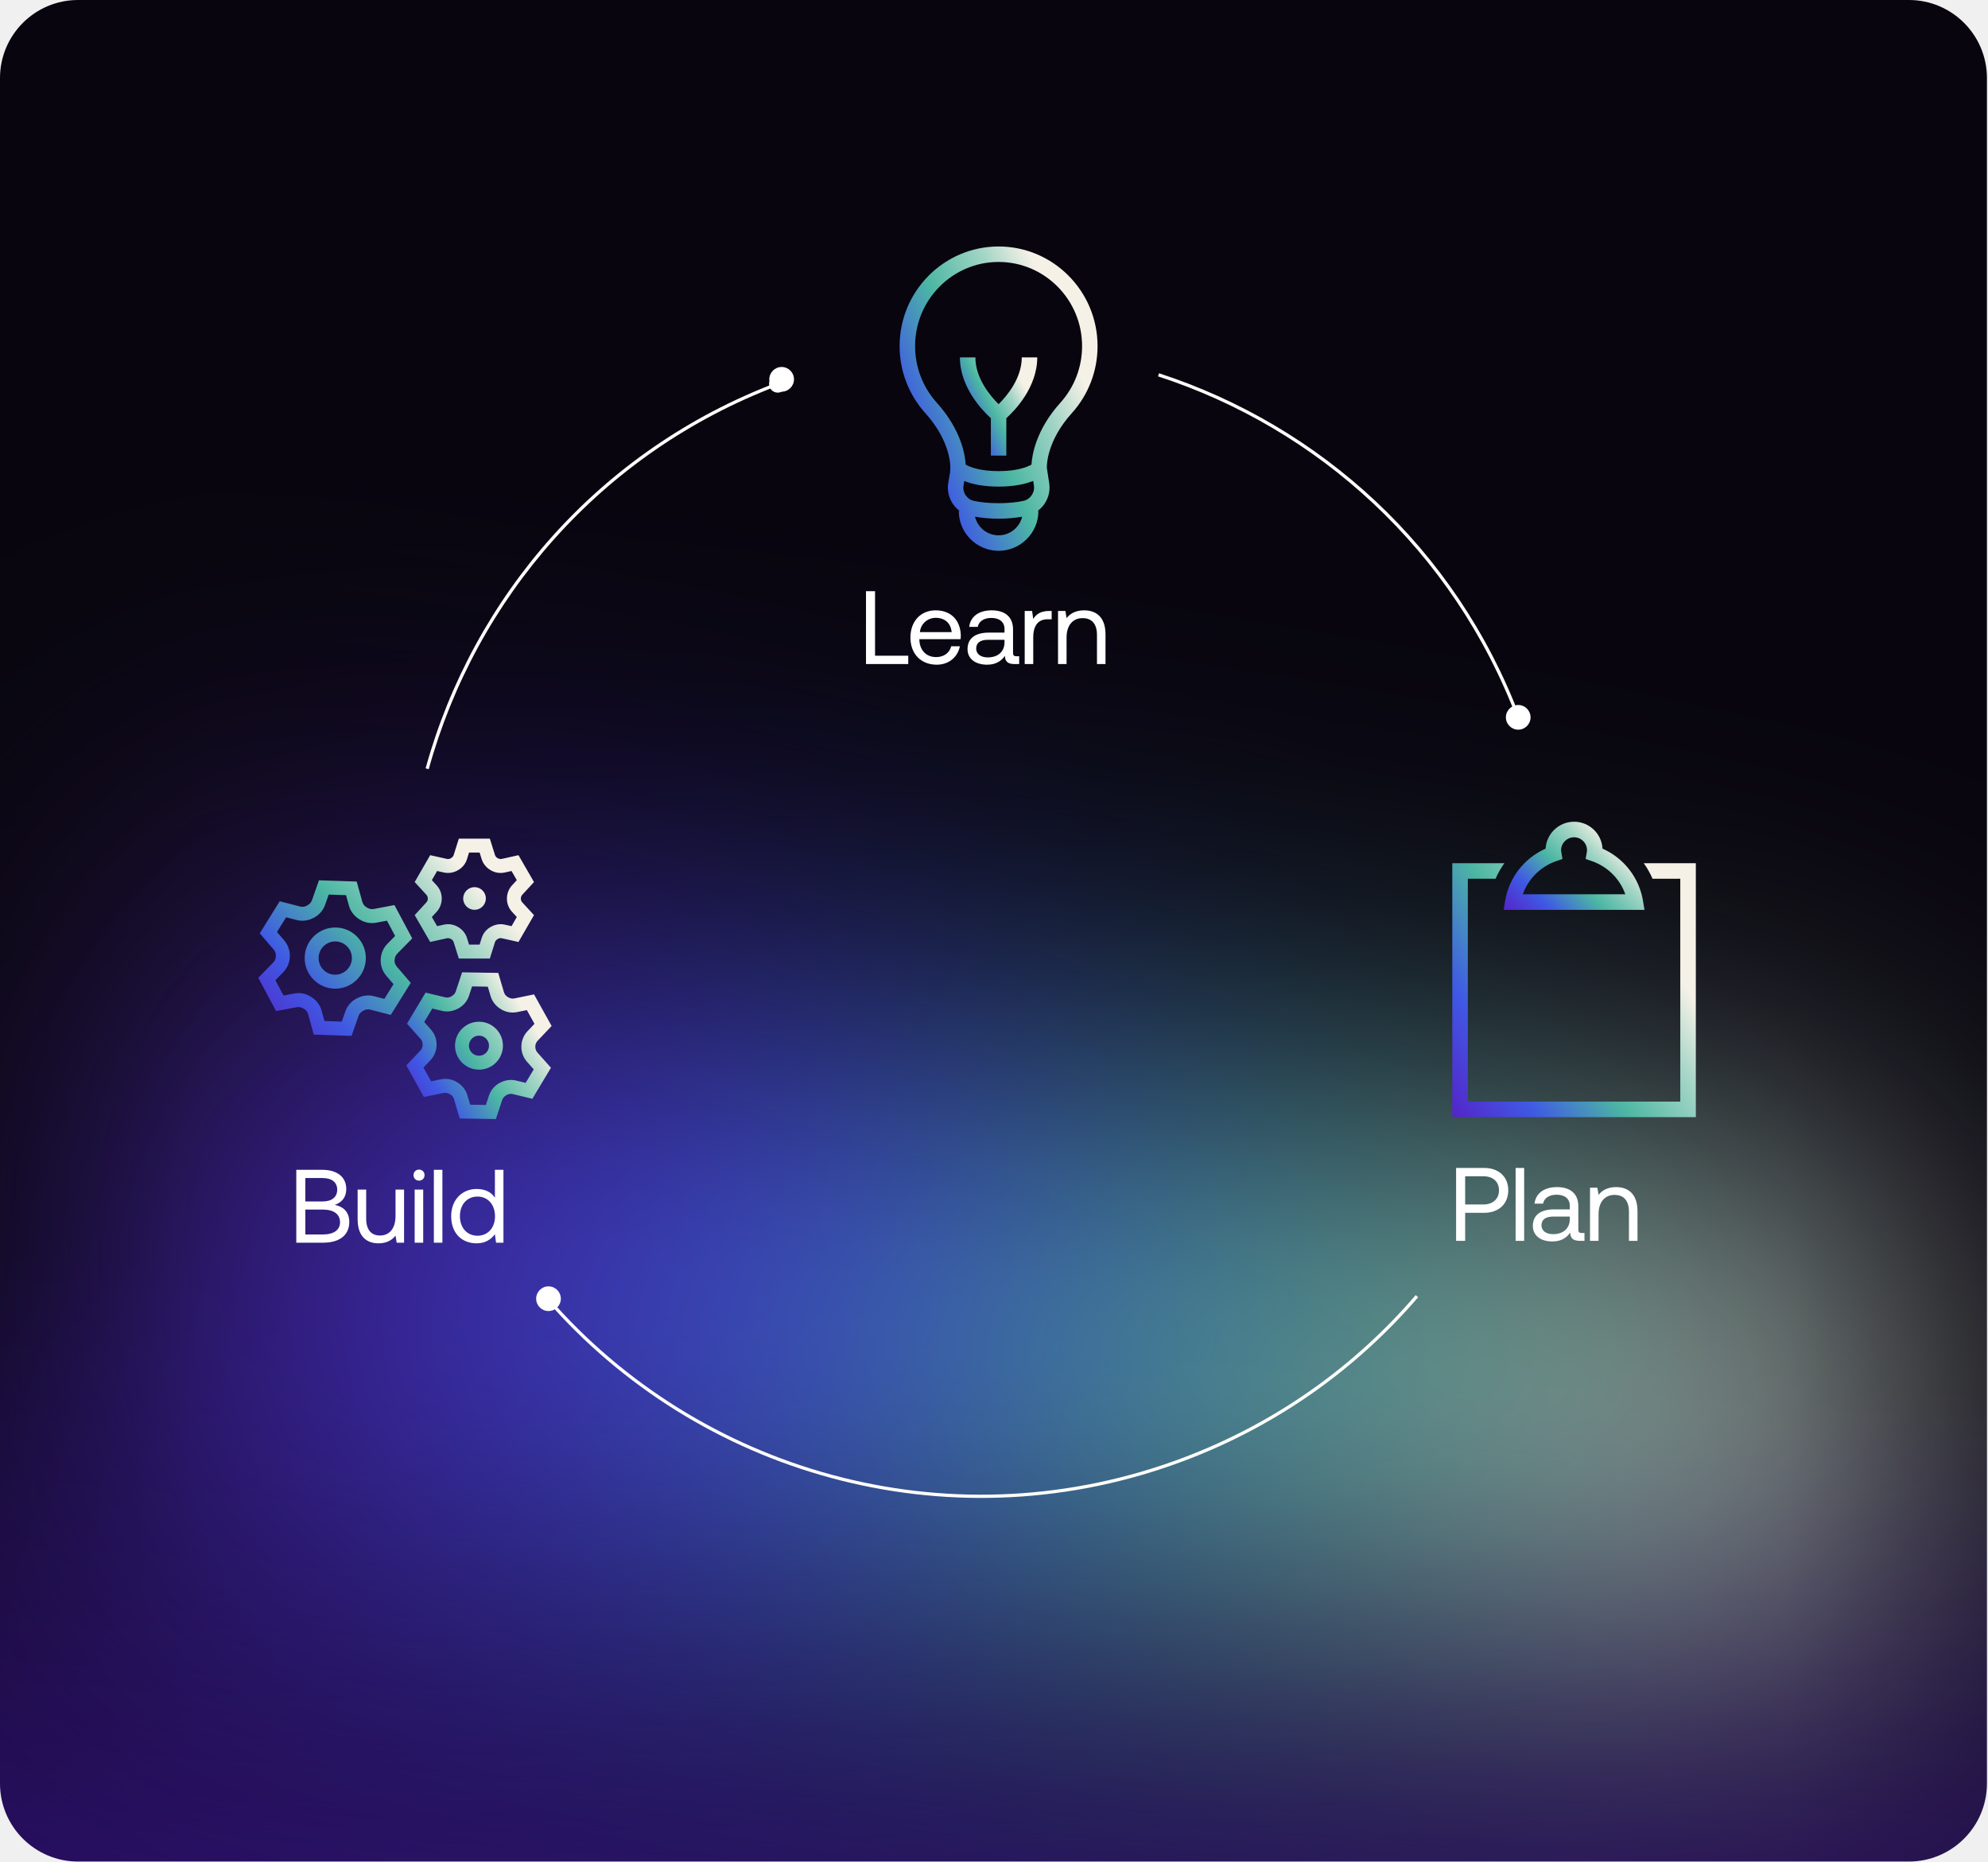
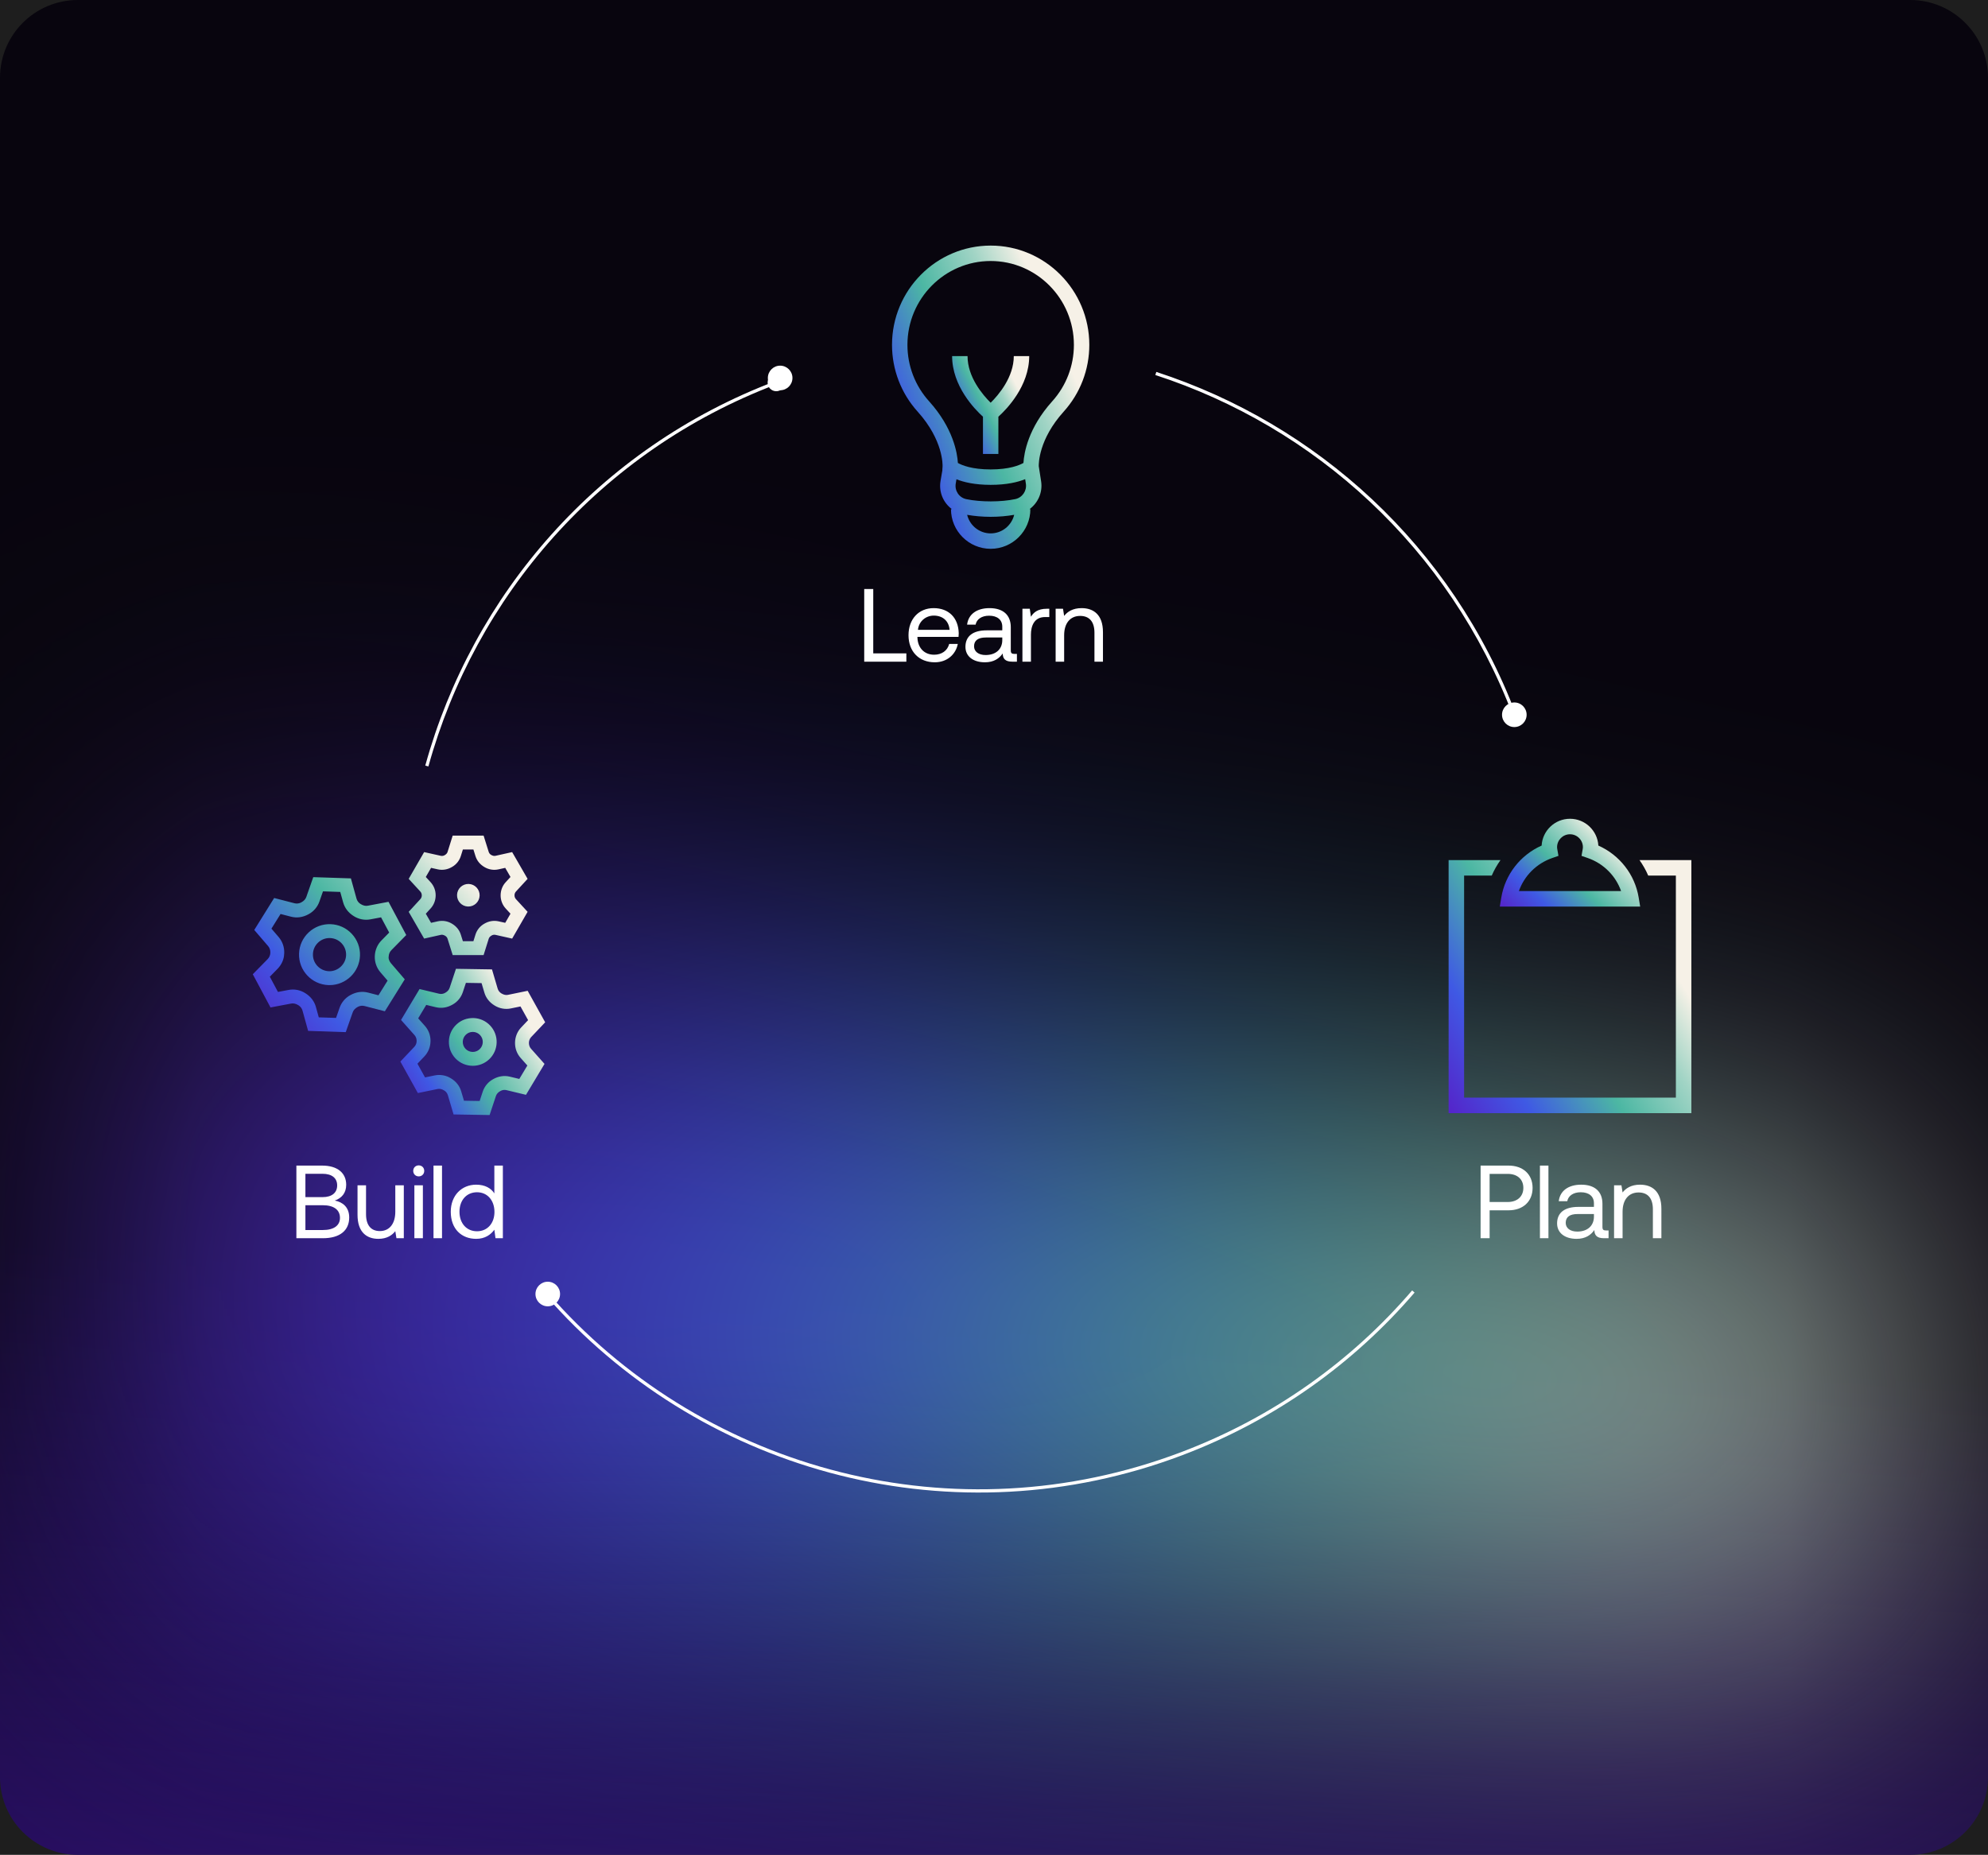
- <svg xmlns="http://www.w3.org/2000/svg" width="611" height="572" viewBox="0 0 611 572" fill="none">
-   <g clip-path="url(#clip0_442_210)">
-     <g clip-path="url(#clip1_442_210)">
-       <rect x="-0.327" width="613" height="572" rx="24" fill="url(#paint0_linear_442_210)" />
-       <g filter="url(#filter0_f_442_210)">
-         <path d="M-207.778 480.001C-203.385 489.645 -192.674 496.138 -181.509 495.924L727.327 478.514C744.329 478.188 754.398 462.969 747.232 448.428L742.54 438.905C739.048 431.82 732.038 426.403 723.811 424.431L-304.922 177.841C-324.588 173.127 -340.159 189.374 -332.368 206.479L-207.778 480.001Z" fill="url(#paint1_linear_442_210)" />
-       </g>
+ <svg xmlns="http://www.w3.org/2000/svg" width="613" height="572" viewBox="0 0 613 572" fill="none">
+   <rect width="613" height="572" fill="#1E1E1E" />
+   <g clip-path="url(#clip0_181_210)">
+     <rect width="613" height="572" rx="24" fill="url(#paint0_linear_181_210)" />
+     <g filter="url(#filter0_f_181_210)">
+       <path d="M-207.451 480.001C-203.058 489.646 -192.347 496.138 -181.183 495.924L727.653 478.515C744.656 478.189 754.725 462.969 747.559 448.428L742.867 438.906C739.375 431.821 732.365 426.403 724.138 424.431L-304.595 177.841C-324.262 173.127 -339.832 189.374 -332.041 206.479L-207.451 480.001Z" fill="url(#paint1_linear_181_210)" />
    </g>
-     <path d="M239.979 120.475C241.356 119.953 242.05 118.414 241.529 117.037C241.008 115.659 239.468 114.965 238.091 115.487C236.714 116.008 236.02 117.547 236.541 118.925C237.062 120.302 238.602 120.996 239.979 120.475ZM467.645 223.122C469.022 222.601 469.716 221.062 469.195 219.684C468.674 218.307 467.134 217.613 465.757 218.134C464.38 218.656 463.686 220.195 464.207 221.572C464.728 222.95 466.267 223.644 467.645 223.122ZM131.288 236.22L131.77 236.353C146.228 184.054 184.579 139.126 239.212 118.448L239.035 117.981L238.858 117.513C183.914 138.308 145.345 183.493 130.806 236.087L131.288 236.22ZM356.071 115.17L355.916 115.645C404.947 131.596 446.563 168.833 466.233 220.805L466.701 220.628L467.169 220.451C447.386 168.184 405.532 130.735 356.226 114.694L356.071 115.17ZM364.053 448.294L363.876 447.827C294.084 474.242 217.999 453.406 170.819 401.185L170.448 401.521L170.077 401.856C217.524 454.372 294.04 475.327 364.23 448.762L364.053 448.294ZM435.48 398.277L435.1 397.952C416.53 419.593 392.427 437.021 363.876 447.827L364.053 448.294L364.23 448.762C392.941 437.895 417.182 420.368 435.859 398.603L435.48 398.277Z" fill="#FFFEFA" />
-     <path d="M329.418 126.945C334.52 121.299 337.327 113.985 337.327 106.352C337.327 89.469 323.682 75.735 306.908 75.735C290.134 75.735 276.489 89.469 276.489 106.352C276.489 113.985 279.297 121.299 284.395 126.942C292.391 135.822 292.09 143.543 292.075 143.851L292.004 144.92L292.029 144.945L291.453 148.313C290.865 151.76 292.322 155.058 294.948 157.003H294.669C294.669 163.751 300.16 169.243 306.908 169.243C313.656 169.243 319.148 163.751 319.148 157.003H318.905C321.511 155.081 322.988 151.826 322.463 148.43L321.742 143.785C321.715 142.981 321.705 135.512 329.418 126.945ZM287.927 123.756C283.618 118.986 281.244 112.806 281.244 106.352C281.244 92.091 292.756 80.49 306.908 80.49C321.061 80.49 332.573 92.091 332.573 106.352C332.573 112.806 330.198 118.986 325.886 123.759C318.454 132.015 317.201 139.692 317.015 142.762C315.749 143.482 312.684 144.765 306.908 144.765C301.107 144.765 298.04 143.471 296.802 142.77C296.619 139.704 295.368 132.021 287.927 123.756ZM317.764 149.158C318.104 151.355 316.674 153.443 314.511 153.911C310.137 154.85 303.766 154.858 299.377 153.926C297.182 153.459 295.758 151.343 296.139 149.113L296.364 147.8C298.599 148.69 301.984 149.52 306.908 149.52C311.895 149.52 315.314 148.67 317.548 147.767L317.764 149.158ZM306.908 164.488C303.392 164.488 300.453 162.041 299.656 158.766C301.862 159.145 304.259 159.38 306.908 159.38C309.56 159.38 311.956 159.143 314.162 158.762C313.366 162.04 310.426 164.488 306.908 164.488Z" fill="url(#paint2_linear_442_210)" />
-     <path d="M314.04 109.81C314.04 116.297 309.369 121.765 306.908 124.198C304.447 121.765 299.776 116.297 299.776 109.81H295.022C295.022 119.067 301.989 126.208 304.531 128.505V139.99H309.285V128.505C311.827 126.208 318.795 119.067 318.795 109.81H314.04Z" fill="url(#paint3_linear_442_210)" />
-     <path d="M505.208 265.237C506.265 266.732 507.176 268.329 507.902 270.015H516.427V338.498H451.129V270.015H459.654C460.38 268.329 461.291 266.732 462.348 265.237H446.351V343.276H521.205V265.237H505.208Z" fill="url(#paint4_linear_442_210)" />
-     <path d="M505.42 279.571H462.136L462.596 276.793C463.774 269.676 468.472 263.679 475.033 260.761C475.291 256.16 479.114 252.496 483.778 252.496C488.442 252.496 492.265 256.16 492.523 260.761C499.084 263.679 503.782 269.676 504.96 276.793L505.42 279.571ZM468.023 274.793H499.533C497.872 270.074 494.119 266.292 489.254 264.599L487.333 263.934L487.685 261.931C487.724 261.71 487.76 261.489 487.76 261.256C487.76 259.059 485.974 257.274 483.778 257.274C481.582 257.274 479.796 259.059 479.796 261.256C479.796 261.489 479.832 261.71 479.871 261.931L480.223 263.934L478.302 264.599C473.437 266.292 469.684 270.074 468.023 274.793Z" fill="url(#paint5_linear_442_210)" />
-     <path d="M122.109 293.019L126.696 288.35L121.228 278.107L114.872 279.304C114.169 279.446 113.425 279.295 112.595 278.769C111.99 278.394 111.552 277.807 111.36 277.116L109.63 270.882L98.025 270.496L95.888 276.596C95.648 277.274 95.171 277.831 94.327 278.282C93.683 278.635 92.942 278.727 92.237 278.549L85.969 276.929L79.833 286.785L84.099 291.75C84.573 292.3 84.818 293.015 84.791 293.811C84.768 294.558 84.473 295.253 83.963 295.773L79.379 300.441L84.844 310.684L91.203 309.485C91.905 309.354 92.652 309.495 93.48 310.022C94.085 310.397 94.522 310.983 94.715 311.673L96.439 317.909L108.047 318.294L110.19 312.19C110.427 311.514 110.9 310.96 111.75 310.507C112.389 310.153 113.133 310.059 113.838 310.242L120.103 311.861L126.239 302.005L121.975 297.043C121.502 296.49 121.253 295.774 121.251 295.31L121.281 294.978C121.304 294.233 121.599 293.538 122.109 293.019ZM118.729 299.832L120.944 302.412L118.129 306.931L114.905 306.097C113.135 305.645 111.288 305.876 109.521 306.846C107.938 307.686 106.742 309.083 106.149 310.774L105.048 313.911L99.728 313.734L98.839 310.529C98.36 308.8 97.256 307.328 95.576 306.283C94.037 305.299 92.212 304.937 90.412 305.28L87.14 305.896L84.635 301.199L87.017 298.773C88.28 297.487 89.01 295.774 89.043 294.234L89.074 293.903C89.132 292.08 88.519 290.324 87.346 288.959L85.128 286.378L87.942 281.859L91.167 282.693C92.936 283.148 94.787 282.914 96.551 281.944C98.131 281.105 99.329 279.711 99.926 278.015L101.024 274.88L106.347 275.057L107.236 278.261C107.715 279.991 108.819 281.462 110.496 282.507C112.037 283.492 113.877 283.855 115.663 283.51L118.932 282.895L121.44 287.592L119.055 290.018C117.792 291.304 117.062 293.016 116.998 294.888C116.939 296.706 117.553 298.461 118.729 299.832ZM160.08 276.091C160.08 275.66 160.236 275.253 160.514 274.945L164.118 271.027L159.352 262.772L154.213 263.919C153.801 264.004 153.383 263.938 152.859 263.629C152.508 263.428 152.249 263.104 152.126 262.714L150.549 257.689H141.018L139.44 262.715C139.318 263.104 139.059 263.428 138.54 263.728C138.181 263.94 137.757 264.005 137.353 263.919L132.214 262.772L127.449 271.027L131.049 274.944C131.331 275.252 131.487 275.659 131.487 276.127C131.487 276.559 131.331 276.966 131.049 277.272L127.449 281.192L132.214 289.446L137.353 288.298C137.749 288.205 138.178 288.276 138.71 288.591C139.059 288.79 139.318 289.115 139.44 289.505L141.018 294.528H150.549L152.126 289.502C152.249 289.115 152.508 288.79 153.026 288.491C153.386 288.276 153.806 288.209 154.213 288.298L159.352 289.446L164.118 281.192L160.514 277.272C160.236 276.966 160.08 276.559 160.08 276.091ZM157.362 280.168L158.839 281.774L157.218 284.583L155.144 284.121C153.667 283.793 152.145 284.039 150.727 284.876C149.439 285.615 148.484 286.805 148.04 288.223L147.405 290.248H144.161L143.526 288.226C143.083 286.805 142.127 285.615 140.725 284.809C139.424 284.037 137.894 283.798 136.422 284.121L134.349 284.583L132.727 281.774L134.201 280.168C135.213 279.07 135.767 277.634 135.767 276.09C135.767 274.584 135.213 273.149 134.201 272.048L132.727 270.444L134.349 267.635L136.422 268.096C137.902 268.422 139.426 268.179 140.842 267.341C142.127 266.601 143.083 265.413 143.526 263.996L144.161 261.97H147.405L148.04 263.994C148.484 265.413 149.439 266.601 150.841 267.409C152.14 268.18 153.67 268.42 155.144 268.096L157.218 267.635L158.839 270.444L157.362 272.051C156.354 273.149 155.799 274.584 155.799 276.127C155.799 277.634 156.354 279.07 157.362 280.168ZM103.351 285.003C100.868 284.912 98.452 285.815 96.618 287.532C94.781 289.246 93.725 291.573 93.641 294.082C93.469 299.26 97.543 303.615 102.721 303.788C102.83 303.792 102.933 303.793 103.039 303.793C108.077 303.793 112.26 299.781 112.43 294.708C112.514 292.2 111.614 289.809 109.9 287.975C108.186 286.143 105.859 285.086 103.351 285.003ZM102.866 299.51C100.046 299.415 97.827 297.045 97.922 294.225C97.967 292.859 98.541 291.592 99.541 290.657C100.497 289.764 101.729 289.278 103.033 289.278C103.089 289.278 103.147 289.279 103.206 289.281C104.574 289.327 105.839 289.901 106.773 290.9C107.707 291.898 108.197 293.199 108.15 294.566C108.058 297.386 105.591 299.592 102.866 299.51ZM149.324 276.196C149.26 278.119 147.649 279.625 145.726 279.561C143.803 279.497 142.296 277.886 142.36 275.963C142.425 274.04 144.035 272.533 145.958 272.598C147.882 272.662 149.388 274.273 149.324 276.196Z" fill="url(#paint6_linear_442_210)" />
-     <path d="M164.519 321.573C164.53 320.903 164.784 320.272 165.236 319.795L169.538 315.26L164.137 305.546L158.082 306.793C157.446 306.926 156.783 306.807 156.019 306.342C155.47 306.013 155.069 305.493 154.885 304.879L153.135 298.95L142.021 298.769L140.073 304.635C139.87 305.247 139.452 305.752 138.688 306.177C138.12 306.506 137.451 306.604 136.815 306.446L130.801 305.003L125.088 314.537L129.244 319.21C129.678 319.699 129.912 320.337 129.901 321.055C129.89 321.725 129.637 322.356 129.185 322.832L124.882 327.367L130.28 337.082L136.333 335.835C136.98 335.701 137.64 335.822 138.401 336.288C138.947 336.614 139.349 337.134 139.533 337.751L141.288 343.679L152.399 343.86L154.347 337.992C154.551 337.382 154.969 336.875 155.732 336.451C156.304 336.122 156.97 336.032 157.605 336.182L163.616 337.626L169.332 328.092L165.174 323.418C164.742 322.929 164.508 322.291 164.519 321.573ZM161.975 326.262L164.043 328.588L161.56 332.729L158.603 332.018C156.903 331.612 155.128 331.867 153.453 332.822C151.951 333.653 150.828 335.01 150.284 336.643L149.328 339.529L144.499 339.451L143.635 336.536C143.147 334.883 142.066 333.49 140.444 332.52C138.95 331.602 137.183 331.293 135.472 331.642L132.493 332.255L130.149 328.033L132.29 325.779C133.48 324.525 134.154 322.872 134.182 321.079C134.21 319.331 133.591 317.658 132.443 316.366L130.378 314.041L132.858 309.899L135.815 310.609C137.523 311.02 139.29 310.763 140.965 309.807C142.467 308.977 143.593 307.618 144.136 305.984L145.092 303.099L149.919 303.177L150.783 306.092C151.271 307.742 152.349 309.134 153.977 310.108C155.468 311.025 157.229 311.337 158.946 310.986L161.925 310.373L164.271 314.594L162.128 316.851L162.125 316.853C160.938 318.108 160.267 319.759 160.239 321.55C160.211 323.296 160.827 324.968 161.975 326.262ZM147.442 313.95C145.399 313.914 143.599 314.598 142.166 315.944C140.734 317.291 139.909 319.117 139.848 321.084C139.786 323.05 140.494 324.923 141.84 326.357C143.289 327.9 145.248 328.678 147.213 328.677C149.022 328.677 150.833 328.017 152.254 326.684C155.214 323.903 155.362 319.232 152.581 316.271C151.232 314.836 149.409 314.013 147.442 313.95ZM149.323 323.563C148.088 324.728 146.123 324.667 144.961 323.428C143.796 322.186 143.858 320.23 145.098 319.065C145.675 318.523 146.419 318.228 147.208 318.228C147.241 318.228 147.274 318.228 147.308 318.229C148.13 318.254 148.896 318.6 149.459 319.2C150.624 320.442 150.563 322.398 149.323 323.563Z" fill="url(#paint7_linear_442_210)" />
-     <path d="M279.148 204.049H266.156V181.649H268.94V201.489H279.148V204.049ZM287.909 204.241C283.013 204.241 279.813 200.881 279.813 195.889C279.813 190.929 282.949 187.537 287.557 187.537C292.165 187.537 295.173 190.449 295.301 195.281C295.301 195.633 295.269 196.017 295.237 196.401H282.565V196.625C282.661 199.729 284.613 201.905 287.717 201.905C290.021 201.905 291.813 200.689 292.357 198.577H295.013C294.373 201.841 291.685 204.241 287.909 204.241ZM282.725 194.225H292.485C292.229 191.409 290.309 189.841 287.589 189.841C285.189 189.841 282.981 191.569 282.725 194.225ZM312.407 201.649H313.239V204.049H311.799C309.623 204.049 308.887 203.121 308.855 201.521C307.831 202.993 306.199 204.241 303.383 204.241C299.799 204.241 297.367 202.449 297.367 199.473C297.367 196.209 299.639 194.385 303.927 194.385H308.727V193.265C308.727 191.153 307.223 189.873 304.663 189.873C302.359 189.873 300.823 190.961 300.503 192.625H297.879C298.263 189.425 300.855 187.537 304.791 187.537C308.951 187.537 311.351 189.617 311.351 193.425V200.561C311.351 201.425 311.671 201.649 312.407 201.649ZM308.727 197.393V196.593H303.671C301.335 196.593 300.023 197.457 300.023 199.313C300.023 200.913 301.399 202.001 303.575 202.001C306.839 202.001 308.727 200.113 308.727 197.393ZM322.489 187.729H323.225V190.289H321.913C318.489 190.289 317.561 193.137 317.561 195.729V204.049H314.937V187.729H317.209L317.561 190.193C318.329 188.945 319.577 187.729 322.489 187.729ZM333.179 187.537C336.859 187.537 339.771 189.553 339.771 194.961V204.049H337.147V195.121C337.147 191.729 335.579 189.937 332.731 189.937C329.659 189.937 327.803 192.209 327.803 195.889V204.049H325.179V187.729H327.451L327.803 189.937C328.763 188.689 330.427 187.537 333.179 187.537Z" fill="white" />
-     <path d="M447.522 381.274V358.874H456.13C460.61 358.874 463.554 361.562 463.554 365.754C463.554 369.946 460.61 372.666 456.13 372.666H450.306V381.274H447.522ZM455.906 361.434H450.306V370.106H455.874C458.818 370.106 460.706 368.41 460.706 365.754C460.706 363.098 458.85 361.434 455.906 361.434ZM465.818 381.274V358.874H468.442V381.274H465.818ZM486.148 378.874H486.98V381.274H485.54C483.364 381.274 482.628 380.346 482.596 378.746C481.572 380.218 479.94 381.466 477.124 381.466C473.54 381.466 471.108 379.674 471.108 376.698C471.108 373.434 473.38 371.61 477.668 371.61H482.468V370.49C482.468 368.378 480.964 367.098 478.404 367.098C476.1 367.098 474.564 368.186 474.244 369.85H471.62C472.004 366.65 474.596 364.762 478.532 364.762C482.692 364.762 485.092 366.842 485.092 370.65V377.786C485.092 378.65 485.412 378.874 486.148 378.874ZM482.468 374.618V373.818H477.412C475.076 373.818 473.764 374.682 473.764 376.538C473.764 378.138 475.14 379.226 477.316 379.226C480.58 379.226 482.468 377.338 482.468 374.618ZM496.678 364.762C500.358 364.762 503.27 366.778 503.27 372.186V381.274H500.646V372.346C500.646 368.954 499.078 367.162 496.23 367.162C493.158 367.162 491.302 369.434 491.302 373.114V381.274H488.678V364.954H490.95L491.302 367.162C492.262 365.914 493.926 364.762 496.678 364.762Z" fill="white" />
-     <path d="M91.063 381.848V359.448H98.999C103.767 359.448 106.423 361.752 106.423 365.368C106.423 367.928 105.015 369.496 102.903 370.232C105.271 370.68 107.351 372.216 107.351 375.448C107.351 379.416 104.535 381.848 99.223 381.848H91.063ZM99.127 361.976H93.847V369.176H99.127C102.007 369.176 103.639 367.832 103.639 365.56C103.639 363.32 102.039 361.976 99.127 361.976ZM99.223 371.672H93.847V379.32H99.223C102.679 379.32 104.503 377.88 104.503 375.576C104.503 373.048 102.551 371.672 99.223 371.672ZM121.564 373.688V365.528H124.188V381.848H121.916L121.564 379.672C120.604 380.888 119.036 382.04 116.348 382.04C112.764 382.04 109.916 380.024 109.916 374.616V365.528H112.54V374.456C112.54 377.848 114.076 379.64 116.796 379.64C119.772 379.64 121.564 377.368 121.564 373.688ZM128.789 362.776C127.829 362.776 127.093 362.072 127.093 361.08C127.093 360.088 127.829 359.384 128.789 359.384C129.749 359.384 130.485 360.088 130.485 361.08C130.485 362.072 129.749 362.776 128.789 362.776ZM127.445 381.848V365.528H130.069V381.848H127.445ZM133.344 381.848V359.448H135.968V381.848H133.344ZM152.106 368.024V359.448H154.73V381.848H152.458L152.106 379.224C151.018 380.728 149.258 382.04 146.506 382.04C141.994 382.04 138.666 379 138.666 373.688C138.666 368.696 141.994 365.336 146.506 365.336C149.258 365.336 151.114 366.456 152.106 368.024ZM146.762 379.704C149.962 379.704 152.138 377.24 152.138 373.752C152.138 370.168 149.962 367.672 146.762 367.672C143.53 367.672 141.354 370.136 141.354 373.688C141.354 377.24 143.53 379.704 146.762 379.704Z" fill="white" />
-     <circle cx="466.616" cy="220.419" r="3.792" fill="white" />
-     <circle cx="168.576" cy="399.053" r="3.792" fill="white" />
-     <circle cx="240.233" cy="116.556" r="3.792" fill="white" />
  </g>
+   <path d="M240.306 120.475C241.684 119.953 242.377 118.414 241.856 117.037C241.335 115.659 239.796 114.965 238.418 115.487C237.041 116.008 236.347 117.547 236.868 118.925C237.389 120.302 238.929 120.996 240.306 120.475ZM467.972 223.122C469.349 222.601 470.043 221.062 469.522 219.684C469.001 218.307 467.462 217.613 466.084 218.134C464.707 218.656 464.013 220.195 464.534 221.572C465.055 222.95 466.595 223.644 467.972 223.122ZM131.615 236.22L132.097 236.353C146.555 184.054 184.906 139.126 239.539 118.448L239.362 117.981L239.185 117.513C184.241 138.308 145.672 183.493 131.133 236.087L131.615 236.22ZM356.398 115.17L356.244 115.645C405.274 131.596 446.89 168.833 466.56 220.805L467.028 220.628L467.496 220.451C447.713 168.184 405.859 130.735 356.553 114.694L356.398 115.17ZM364.38 448.294L364.203 447.827C294.411 474.242 218.327 453.406 171.146 401.185L170.775 401.521L170.404 401.856C217.851 454.372 294.368 475.327 364.557 448.762L364.38 448.294ZM435.807 398.277L435.427 397.952C416.857 419.593 392.754 437.021 364.203 447.827L364.38 448.294L364.557 448.762C393.269 437.895 417.51 420.368 436.186 398.603L435.807 398.277Z" fill="white" />
+   <path d="M327.981 126.945C333.083 121.299 335.89 113.985 335.89 106.352C335.89 89.469 322.245 75.735 305.471 75.735C288.697 75.735 275.052 89.469 275.052 106.352C275.052 113.985 277.86 121.299 282.958 126.942C290.954 135.822 290.653 143.543 290.638 143.851L290.567 144.92L290.592 144.945L290.016 148.313C289.428 151.76 290.885 155.058 293.511 157.003H293.232C293.232 163.751 298.723 169.243 305.471 169.243C312.219 169.243 317.711 163.751 317.711 157.003H317.468C320.074 155.081 321.551 151.826 321.026 148.43L320.305 143.785C320.278 142.981 320.268 135.512 327.981 126.945ZM286.49 123.756C282.181 118.986 279.807 112.806 279.807 106.352C279.807 92.091 291.319 80.49 305.471 80.49C319.624 80.49 331.136 92.091 331.136 106.352C331.136 112.806 328.761 118.986 324.449 123.759C317.017 132.015 315.764 139.692 315.578 142.762C314.312 143.482 311.247 144.765 305.471 144.765C299.67 144.765 296.603 143.471 295.365 142.77C295.182 139.704 293.931 132.021 286.49 123.756ZM316.327 149.158C316.667 151.355 315.237 153.443 313.074 153.911C308.7 154.85 302.329 154.858 297.94 153.926C295.745 153.459 294.321 151.343 294.702 149.113L294.927 147.8C297.162 148.69 300.547 149.52 305.471 149.52C310.458 149.52 313.877 148.67 316.111 147.767L316.327 149.158ZM305.471 164.488C301.955 164.488 299.016 162.041 298.219 158.766C300.425 159.145 302.822 159.38 305.471 159.38C308.123 159.38 310.519 159.143 312.725 158.762C311.928 162.04 308.989 164.488 305.471 164.488Z" fill="url(#paint2_linear_181_210)" />
+   <path d="M312.603 109.81C312.603 116.297 307.932 121.765 305.471 124.198C303.01 121.765 298.339 116.297 298.339 109.81H293.585C293.585 119.067 300.553 126.208 303.094 128.505V139.99H307.849V128.505C310.39 126.208 317.358 119.067 317.358 109.81H312.603Z" fill="url(#paint3_linear_181_210)" />
+   <path d="M505.535 265.237C506.593 266.732 507.503 268.329 508.229 270.015H516.754V338.498H451.457V270.015H459.981C460.708 268.329 461.618 266.732 462.675 265.237H446.679V343.276H521.532V265.237H505.535Z" fill="url(#paint4_linear_181_210)" />
+   <path d="M505.747 279.571H462.463L462.924 276.793C464.101 269.676 468.8 263.679 475.36 260.761C475.618 256.16 479.441 252.496 484.105 252.496C488.77 252.496 492.593 256.16 492.851 260.761C499.411 263.679 504.109 269.676 505.287 276.793L505.747 279.571ZM468.35 274.793H499.86C498.199 270.074 494.446 266.292 489.581 264.599L487.661 263.934L488.012 261.931C488.051 261.71 488.087 261.489 488.087 261.256C488.087 259.059 486.301 257.274 484.105 257.274C481.909 257.274 480.124 259.059 480.124 261.256C480.124 261.489 480.159 261.71 480.198 261.931L480.55 263.934L478.629 264.599C473.764 266.292 470.011 270.074 468.35 274.793Z" fill="url(#paint5_linear_181_210)" />
+   <path d="M120.677 293.019L125.265 288.35L119.797 278.107L113.44 279.304C112.738 279.446 111.994 279.295 111.163 278.769C110.558 278.394 110.121 277.807 109.929 277.116L108.198 270.882L96.594 270.496L94.456 276.596C94.216 277.274 93.74 277.831 92.895 278.282C92.252 278.635 91.51 278.727 90.805 278.549L84.538 276.929L78.401 286.785L82.668 291.75C83.142 292.3 83.387 293.015 83.359 293.811C83.337 294.558 83.041 295.253 82.531 295.773L77.947 300.441L83.412 310.684L89.772 309.485C90.474 309.354 91.221 309.495 92.048 310.022C92.653 310.397 93.091 310.983 93.283 311.673L95.008 317.909L106.615 318.294L108.758 312.19C108.995 311.514 109.469 310.96 110.319 310.507C110.957 310.153 111.701 310.059 112.406 310.242L118.671 311.861L124.808 302.005L120.544 297.043C120.07 296.49 119.822 295.774 119.819 295.31L119.85 294.978C119.872 294.233 120.167 293.538 120.677 293.019ZM117.297 299.832L119.513 302.412L116.698 306.931L113.474 306.097C111.704 305.645 109.856 305.876 108.089 306.846C106.506 307.686 105.311 309.083 104.717 310.774L103.617 313.911L98.296 313.734L97.407 310.529C96.928 308.8 95.825 307.328 94.144 306.283C92.606 305.299 90.78 304.937 88.98 305.28L85.708 305.896L83.203 301.199L85.586 298.773C86.848 297.487 87.578 295.774 87.612 294.234L87.642 293.903C87.701 292.08 87.088 290.324 85.915 288.959L83.696 286.378L86.511 281.859L89.735 282.693C91.505 283.148 93.355 282.914 95.12 281.944C96.7 281.105 97.898 279.711 98.494 278.015L99.592 274.88L104.915 275.057L105.804 278.261C106.284 279.991 107.387 281.462 109.065 282.507C110.606 283.492 112.445 283.855 114.232 283.51L117.501 282.895L120.009 287.592L117.623 290.018C116.361 291.304 115.631 293.016 115.567 294.888C115.508 296.706 116.121 298.461 117.297 299.832ZM158.648 276.091C158.648 275.66 158.804 275.253 159.083 274.945L162.686 271.027L157.921 262.772L152.782 263.919C152.369 264.004 151.951 263.938 151.427 263.629C151.076 263.428 150.817 263.104 150.694 262.714L149.117 257.689H139.586L138.009 262.715C137.886 263.104 137.627 263.428 137.109 263.728C136.749 263.94 136.326 264.005 135.921 263.919L130.783 262.772L126.017 271.027L129.618 274.944C129.899 275.252 130.055 275.659 130.055 276.127C130.055 276.559 129.899 276.966 129.618 277.272L126.017 281.192L130.783 289.446L135.921 288.298C136.317 288.205 136.746 288.276 137.279 288.591C137.627 288.79 137.886 289.115 138.009 289.505L139.586 294.528H149.117L150.694 289.502C150.817 289.115 151.076 288.79 151.595 288.491C151.954 288.276 152.375 288.209 152.782 288.298L157.921 289.446L162.686 281.192L159.083 277.272C158.804 276.966 158.648 276.559 158.648 276.091ZM155.931 280.168L157.408 281.774L155.786 284.583L153.713 284.121C152.236 283.793 150.714 284.039 149.295 284.876C148.008 285.615 147.052 286.805 146.609 288.223L145.974 290.248H142.73L142.094 288.226C141.651 286.805 140.695 285.615 139.293 284.809C137.992 284.037 136.462 283.798 134.991 284.121L132.917 284.583L131.295 281.774L132.77 280.168C133.781 279.07 134.336 277.634 134.336 276.09C134.336 274.584 133.781 273.149 132.77 272.048L131.295 270.444L132.917 267.635L134.991 268.096C136.47 268.422 137.995 268.179 139.411 267.341C140.695 266.601 141.651 265.413 142.094 263.996L142.73 261.97H145.974L146.609 263.994C147.052 265.413 148.008 266.601 149.41 267.409C150.708 268.18 152.238 268.42 153.713 268.096L155.786 267.635L157.408 270.444L155.931 272.051C154.922 273.149 154.367 274.584 154.367 276.127C154.367 277.634 154.922 279.07 155.931 280.168ZM101.919 285.003C99.436 284.912 97.02 285.815 95.186 287.532C93.35 289.246 92.294 291.573 92.21 294.082C92.037 299.26 96.112 303.615 101.289 303.788C101.398 303.792 101.501 303.793 101.607 303.793C106.646 303.793 110.829 299.781 110.999 294.708C111.082 292.2 110.182 289.809 108.468 287.975C106.754 286.143 104.427 285.086 101.919 285.003ZM101.434 299.51C98.614 299.415 96.396 297.045 96.491 294.225C96.535 292.859 97.109 291.592 98.11 290.657C99.066 289.764 100.297 289.278 101.602 289.278C101.657 289.278 101.716 289.279 101.774 289.281C103.143 289.327 104.408 289.901 105.342 290.9C106.275 291.898 106.766 293.199 106.718 294.566C106.626 297.386 104.16 299.592 101.434 299.51ZM147.892 276.196C147.828 278.119 146.217 279.625 144.294 279.561C142.372 279.497 140.865 277.886 140.929 275.963C140.993 274.04 142.604 272.533 144.527 272.598C146.45 272.662 147.956 274.273 147.892 276.196Z" fill="url(#paint6_linear_181_210)" />
+   <path d="M163.088 321.573C163.099 320.903 163.353 320.272 163.804 319.795L168.107 315.26L162.706 305.546L156.65 306.793C156.015 306.926 155.352 306.807 154.588 306.342C154.039 306.013 153.638 305.493 153.454 304.879L151.704 298.95L140.59 298.769L138.642 304.635C138.438 305.247 138.02 305.752 137.257 306.177C136.688 306.506 136.019 306.604 135.384 306.446L129.37 305.003L123.657 314.537L127.812 319.21C128.247 319.699 128.481 320.337 128.47 321.055C128.459 321.725 128.205 322.356 127.754 322.832L123.451 327.367L128.849 337.082L134.902 335.835C135.548 335.701 136.209 335.822 136.97 336.288C137.516 336.614 137.917 337.134 138.101 337.751L139.857 343.679L150.968 343.86L152.916 337.992C153.119 337.382 153.537 336.875 154.301 336.451C154.872 336.122 155.538 336.032 156.174 336.182L162.185 337.626L167.901 328.092L163.743 323.418C163.311 322.929 163.077 322.291 163.088 321.573ZM160.543 326.262L162.611 328.588L160.128 332.729L157.171 332.018C155.471 331.612 153.696 331.867 152.021 332.822C150.519 333.653 149.396 335.01 148.853 336.643L147.897 339.529L143.067 339.451L142.203 336.536C141.716 334.883 140.634 333.49 139.012 332.52C137.519 331.602 135.752 331.293 134.041 331.642L131.062 332.255L128.718 328.033L130.858 325.779C132.048 324.525 132.722 322.872 132.75 321.079C132.778 319.331 132.16 317.658 131.011 316.366L128.946 314.041L131.427 309.899L134.383 310.609C136.092 311.02 137.859 310.763 139.534 309.807C141.036 308.977 142.161 307.618 142.705 305.984L143.661 303.099L148.488 303.177L149.352 306.092C149.839 307.742 150.918 309.134 152.545 310.108C154.036 311.025 155.797 311.337 157.514 310.986L160.493 310.373L162.84 314.594L160.697 316.851L160.694 316.853C159.507 318.108 158.835 319.759 158.807 321.55C158.779 323.296 159.395 324.968 160.543 326.262ZM146.01 313.95C143.967 313.914 142.167 314.598 140.735 315.944C139.302 317.291 138.477 319.117 138.416 321.084C138.355 323.05 139.063 324.923 140.409 326.357C141.858 327.9 143.817 328.678 145.782 328.677C147.59 328.677 149.402 328.017 150.823 326.684C153.783 323.903 153.93 319.232 151.149 316.271C149.8 314.836 147.978 314.013 146.01 313.95ZM147.891 323.563C146.657 324.728 144.692 324.667 143.53 323.428C142.365 322.186 142.426 320.23 143.666 319.065C144.243 318.523 144.987 318.228 145.776 318.228C145.809 318.228 145.843 318.228 145.876 318.229C146.698 318.254 147.465 318.6 148.028 319.2C149.193 320.442 149.131 322.398 147.891 323.563Z" fill="url(#paint7_linear_181_210)" />
+   <path d="M279.475 204.049H266.483V181.649H269.267V201.489H279.475V204.049ZM288.236 204.241C283.34 204.241 280.14 200.881 280.14 195.889C280.14 190.929 283.276 187.537 287.884 187.537C292.492 187.537 295.5 190.449 295.628 195.281C295.628 195.633 295.596 196.017 295.564 196.401H282.892V196.625C282.988 199.729 284.94 201.905 288.044 201.905C290.348 201.905 292.14 200.689 292.684 198.577H295.34C294.7 201.841 292.012 204.241 288.236 204.241ZM283.052 194.225H292.812C292.556 191.409 290.636 189.841 287.916 189.841C285.516 189.841 283.308 191.569 283.052 194.225ZM312.734 201.649H313.566V204.049H312.126C309.95 204.049 309.214 203.121 309.182 201.521C308.158 202.993 306.526 204.241 303.71 204.241C300.126 204.241 297.694 202.449 297.694 199.473C297.694 196.209 299.966 194.385 304.254 194.385H309.054V193.265C309.054 191.153 307.55 189.873 304.99 189.873C302.686 189.873 301.15 190.961 300.83 192.625H298.206C298.59 189.425 301.182 187.537 305.118 187.537C309.278 187.537 311.678 189.617 311.678 193.425V200.561C311.678 201.425 311.998 201.649 312.734 201.649ZM309.054 197.393V196.593H303.998C301.662 196.593 300.35 197.457 300.35 199.313C300.35 200.913 301.726 202.001 303.902 202.001C307.166 202.001 309.054 200.113 309.054 197.393ZM322.816 187.729H323.552V190.289H322.24C318.816 190.289 317.888 193.137 317.888 195.729V204.049H315.264V187.729H317.536L317.888 190.193C318.656 188.945 319.904 187.729 322.816 187.729ZM333.506 187.537C337.186 187.537 340.098 189.553 340.098 194.961V204.049H337.474V195.121C337.474 191.729 335.906 189.937 333.058 189.937C329.986 189.937 328.13 192.209 328.13 195.889V204.049H325.506V187.729H327.778L328.13 189.937C329.09 188.689 330.754 187.537 333.506 187.537Z" fill="white" />
+   <path d="M456.542 381.848V359.448H465.15C469.63 359.448 472.574 362.136 472.574 366.328C472.574 370.52 469.63 373.24 465.15 373.24H459.326V381.848H456.542ZM464.926 362.008H459.326V370.68H464.894C467.838 370.68 469.726 368.984 469.726 366.328C469.726 363.672 467.87 362.008 464.926 362.008ZM474.838 381.848V359.448H477.462V381.848H474.838ZM495.169 379.448H496.001V381.848H494.561C492.385 381.848 491.649 380.92 491.617 379.32C490.593 380.792 488.961 382.04 486.145 382.04C482.561 382.04 480.129 380.248 480.129 377.272C480.129 374.008 482.401 372.184 486.689 372.184H491.489V371.064C491.489 368.952 489.985 367.672 487.425 367.672C485.121 367.672 483.585 368.76 483.265 370.424H480.641C481.025 367.224 483.617 365.336 487.553 365.336C491.713 365.336 494.113 367.416 494.113 371.224V378.36C494.113 379.224 494.433 379.448 495.169 379.448ZM491.489 375.192V374.392H486.433C484.097 374.392 482.785 375.256 482.785 377.112C482.785 378.712 484.161 379.8 486.337 379.8C489.601 379.8 491.489 377.912 491.489 375.192ZM505.698 365.336C509.378 365.336 512.29 367.352 512.29 372.76V381.848H509.666V372.92C509.666 369.528 508.098 367.736 505.25 367.736C502.178 367.736 500.322 370.008 500.322 373.688V381.848H497.698V365.528H499.97L500.322 367.736C501.282 366.488 502.946 365.336 505.698 365.336Z" fill="white" />
+   <path d="M91.39 381.848V359.448H99.326C104.094 359.448 106.75 361.752 106.75 365.368C106.75 367.928 105.342 369.496 103.23 370.232C105.598 370.68 107.678 372.216 107.678 375.448C107.678 379.416 104.862 381.848 99.55 381.848H91.39ZM99.454 361.976H94.174V369.176H99.454C102.334 369.176 103.966 367.832 103.966 365.56C103.966 363.32 102.366 361.976 99.454 361.976ZM99.55 371.672H94.174V379.32H99.55C103.006 379.32 104.83 377.88 104.83 375.576C104.83 373.048 102.878 371.672 99.55 371.672ZM121.891 373.688V365.528H124.515V381.848H122.243L121.891 379.672C120.931 380.888 119.363 382.04 116.675 382.04C113.091 382.04 110.243 380.024 110.243 374.616V365.528H112.867V374.456C112.867 377.848 114.403 379.64 117.123 379.64C120.099 379.64 121.891 377.368 121.891 373.688ZM129.116 362.776C128.156 362.776 127.42 362.072 127.42 361.08C127.42 360.088 128.156 359.384 129.116 359.384C130.076 359.384 130.812 360.088 130.812 361.08C130.812 362.072 130.076 362.776 129.116 362.776ZM127.772 381.848V365.528H130.396V381.848H127.772ZM133.671 381.848V359.448H136.295V381.848H133.671ZM152.433 368.024V359.448H155.057V381.848H152.785L152.433 379.224C151.345 380.728 149.585 382.04 146.833 382.04C142.321 382.04 138.993 379 138.993 373.688C138.993 368.696 142.321 365.336 146.833 365.336C149.585 365.336 151.441 366.456 152.433 368.024ZM147.089 379.704C150.289 379.704 152.465 377.24 152.465 373.752C152.465 370.168 150.289 367.672 147.089 367.672C143.857 367.672 141.681 370.136 141.681 373.688C141.681 377.24 143.857 379.704 147.089 379.704Z" fill="white" />
+   <circle cx="466.943" cy="220.419" r="3.792" fill="white" />
+   <circle cx="168.903" cy="399.053" r="3.792" fill="white" />
+   <circle cx="240.56" cy="116.556" r="3.792" fill="white" />
  <defs>
-     <filter id="filter0_f_442_210" x="-646.247" y="-134.815" width="1707.65" height="942.575" filterUnits="userSpaceOnUse" color-interpolation-filters="sRGB">
+     <filter id="filter0_f_181_210" x="-645.92" y="-134.815" width="1707.65" height="942.575" filterUnits="userSpaceOnUse" color-interpolation-filters="sRGB">
      <feFlood flood-opacity="0" result="BackgroundImageFix" />
      <feBlend mode="normal" in="SourceGraphic" in2="BackgroundImageFix" result="shape" />
-       <feGaussianBlur stdDeviation="155.915" result="effect1_foregroundBlur_442_210" />
+       <feGaussianBlur stdDeviation="155.915" result="effect1_foregroundBlur_181_210" />
    </filter>
-     <linearGradient id="paint0_linear_442_210" x1="67.103" y1="243.158" x2="12.647" y2="1008.93" gradientUnits="userSpaceOnUse">
+     <linearGradient id="paint0_linear_181_210" x1="67.43" y1="243.158" x2="12.974" y2="1008.93" gradientUnits="userSpaceOnUse">
      <stop offset="0.188" stop-color="#08050E" />
      <stop offset="0.639" stop-color="#4016A0" />
      <stop offset="1" stop-color="#3F59E4" />
    </linearGradient>
-     <linearGradient id="paint1_linear_442_210" x1="25.494" y1="144.901" x2="569.672" y2="431.398" gradientUnits="userSpaceOnUse">
+     <linearGradient id="paint1_linear_181_210" x1="25.821" y1="144.902" x2="569.998" y2="431.398" gradientUnits="userSpaceOnUse">
      <stop offset="0.13" stop-color="#191919" />
      <stop offset="0.275" stop-color="#4016A0" />
      <stop offset="0.525" stop-color="#3F59E4" />
      <stop offset="0.712" stop-color="#4CB7A3" />
      <stop offset="0.995" stop-color="#F6F1E7" />
    </linearGradient>
-     <linearGradient id="paint2_linear_442_210" x1="276.489" y1="169.243" x2="343.238" y2="140.859" gradientUnits="userSpaceOnUse">
+     <linearGradient id="paint2_linear_181_210" x1="275.052" y1="169.243" x2="341.801" y2="140.859" gradientUnits="userSpaceOnUse">
      <stop stop-color="#5523C9" />
      <stop offset="0.264" stop-color="#3F59E4" />
      <stop offset="0.558" stop-color="#4CB7A3" />
      <stop offset="0.812" stop-color="#A1D4C5" />
      <stop offset="1" stop-color="#F6F1E7" />
    </linearGradient>
-     <linearGradient id="paint3_linear_442_210" x1="295.022" y1="139.99" x2="319.368" y2="127.456" gradientUnits="userSpaceOnUse">
+     <linearGradient id="paint3_linear_181_210" x1="293.585" y1="139.99" x2="317.931" y2="127.456" gradientUnits="userSpaceOnUse">
      <stop stop-color="#5523C9" />
      <stop offset="0.264" stop-color="#3F59E4" />
      <stop offset="0.558" stop-color="#4CB7A3" />
      <stop offset="0.812" stop-color="#A1D4C5" />
      <stop offset="1" stop-color="#F6F1E7" />
    </linearGradient>
-     <linearGradient id="paint4_linear_442_210" x1="446.351" y1="343.276" x2="515.968" y2="299.633" gradientUnits="userSpaceOnUse">
+     <linearGradient id="paint4_linear_181_210" x1="446.679" y1="343.276" x2="516.295" y2="299.633" gradientUnits="userSpaceOnUse">
      <stop stop-color="#5523C9" />
      <stop offset="0.264" stop-color="#3F59E4" />
      <stop offset="0.558" stop-color="#4CB7A3" />
      <stop offset="0.812" stop-color="#A1D4C5" />
      <stop offset="1" stop-color="#F6F1E7" />
    </linearGradient>
-     <linearGradient id="paint5_linear_442_210" x1="462.136" y1="279.571" x2="488.944" y2="251.56" gradientUnits="userSpaceOnUse">
+     <linearGradient id="paint5_linear_181_210" x1="462.463" y1="279.571" x2="489.272" y2="251.56" gradientUnits="userSpaceOnUse">
      <stop stop-color="#5523C9" />
      <stop offset="0.264" stop-color="#3F59E4" />
      <stop offset="0.558" stop-color="#4CB7A3" />
      <stop offset="0.812" stop-color="#A1D4C5" />
      <stop offset="1" stop-color="#F6F1E7" />
    </linearGradient>
-     <linearGradient id="paint6_linear_442_210" x1="79.379" y1="318.294" x2="139.203" y2="263.625" gradientUnits="userSpaceOnUse">
+     <linearGradient id="paint6_linear_181_210" x1="77.947" y1="318.294" x2="137.771" y2="263.625" gradientUnits="userSpaceOnUse">
      <stop stop-color="#5523C9" />
      <stop offset="0.264" stop-color="#3F59E4" />
      <stop offset="0.558" stop-color="#4CB7A3" />
      <stop offset="0.812" stop-color="#A1D4C5" />
      <stop offset="1" stop-color="#F6F1E7" />
    </linearGradient>
-     <linearGradient id="paint7_linear_442_210" x1="124.882" y1="343.86" x2="165.654" y2="317.469" gradientUnits="userSpaceOnUse">
+     <linearGradient id="paint7_linear_181_210" x1="123.451" y1="343.86" x2="164.223" y2="317.469" gradientUnits="userSpaceOnUse">
      <stop stop-color="#5523C9" />
      <stop offset="0.264" stop-color="#3F59E4" />
      <stop offset="0.558" stop-color="#4CB7A3" />
      <stop offset="0.812" stop-color="#A1D4C5" />
      <stop offset="1" stop-color="#F6F1E7" />
    </linearGradient>
-     <clipPath id="clip0_442_210">
-       <rect width="610.673" height="572" rx="24" fill="white" />
-     </clipPath>
-     <clipPath id="clip1_442_210">
-       <rect x="-0.327" width="613" height="572" rx="24" fill="white" />
+     <clipPath id="clip0_181_210">
+       <rect width="613" height="572" rx="24" fill="white" />
    </clipPath>
  </defs>
</svg>
